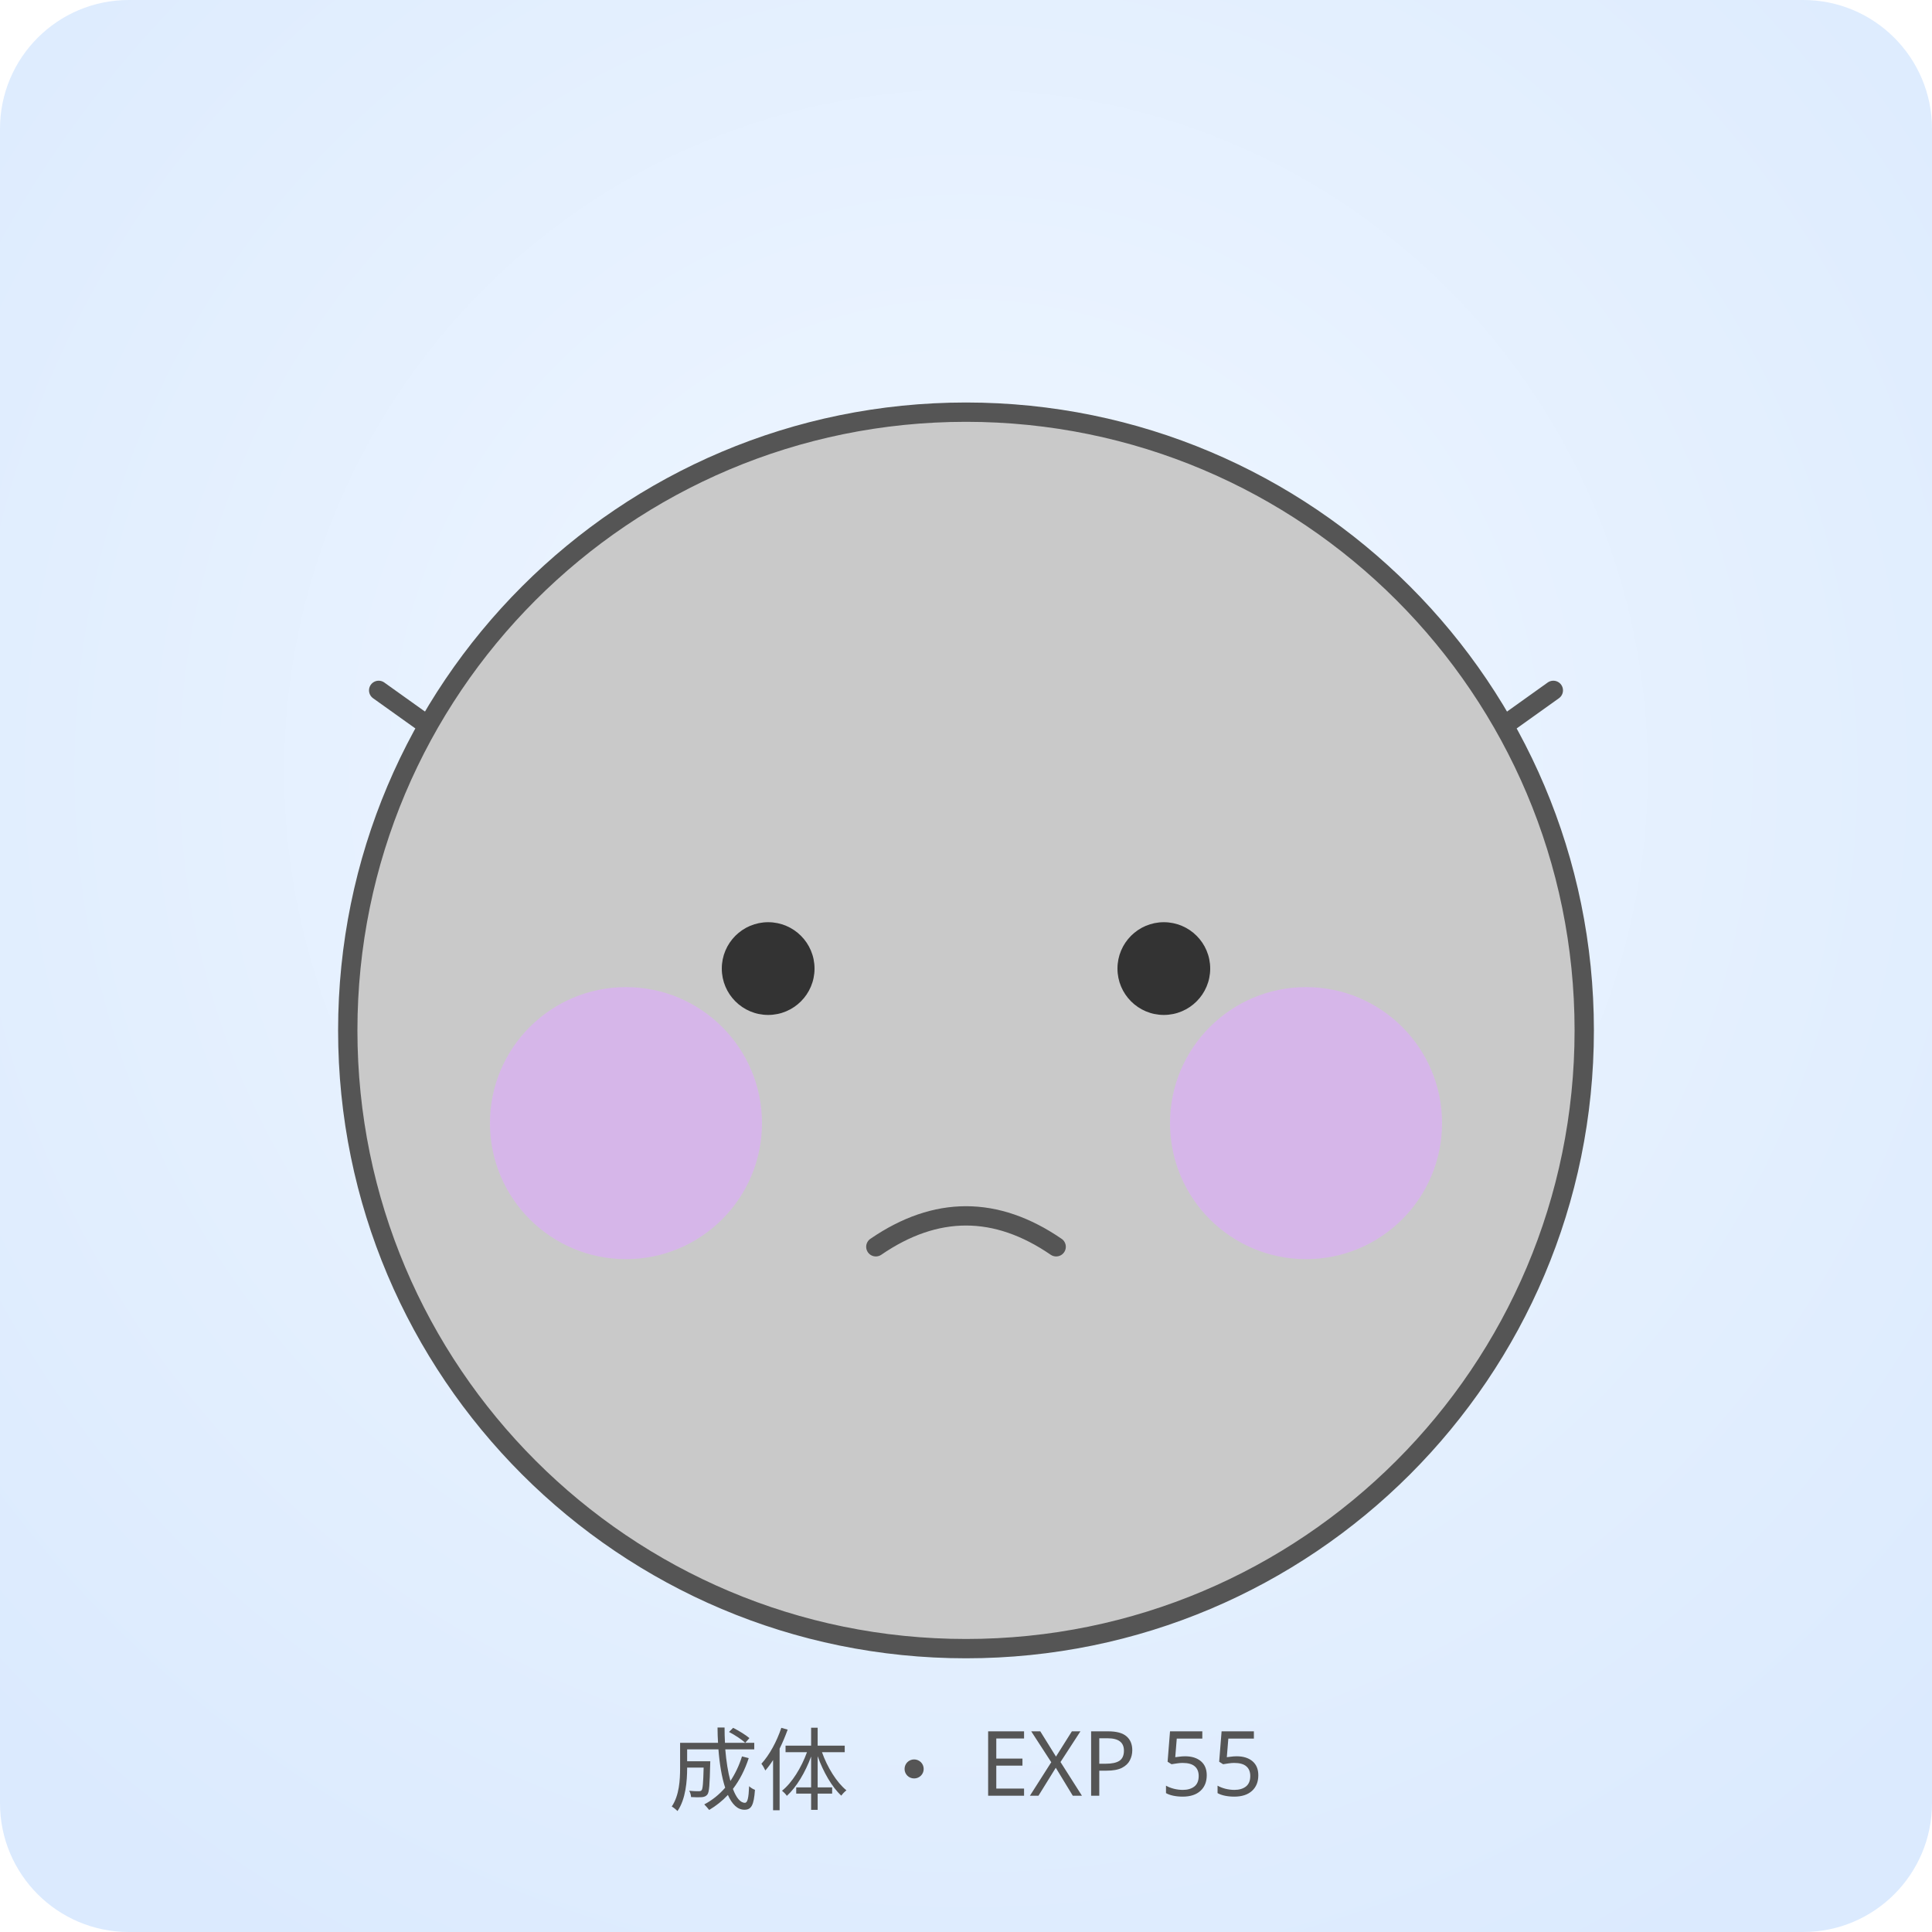
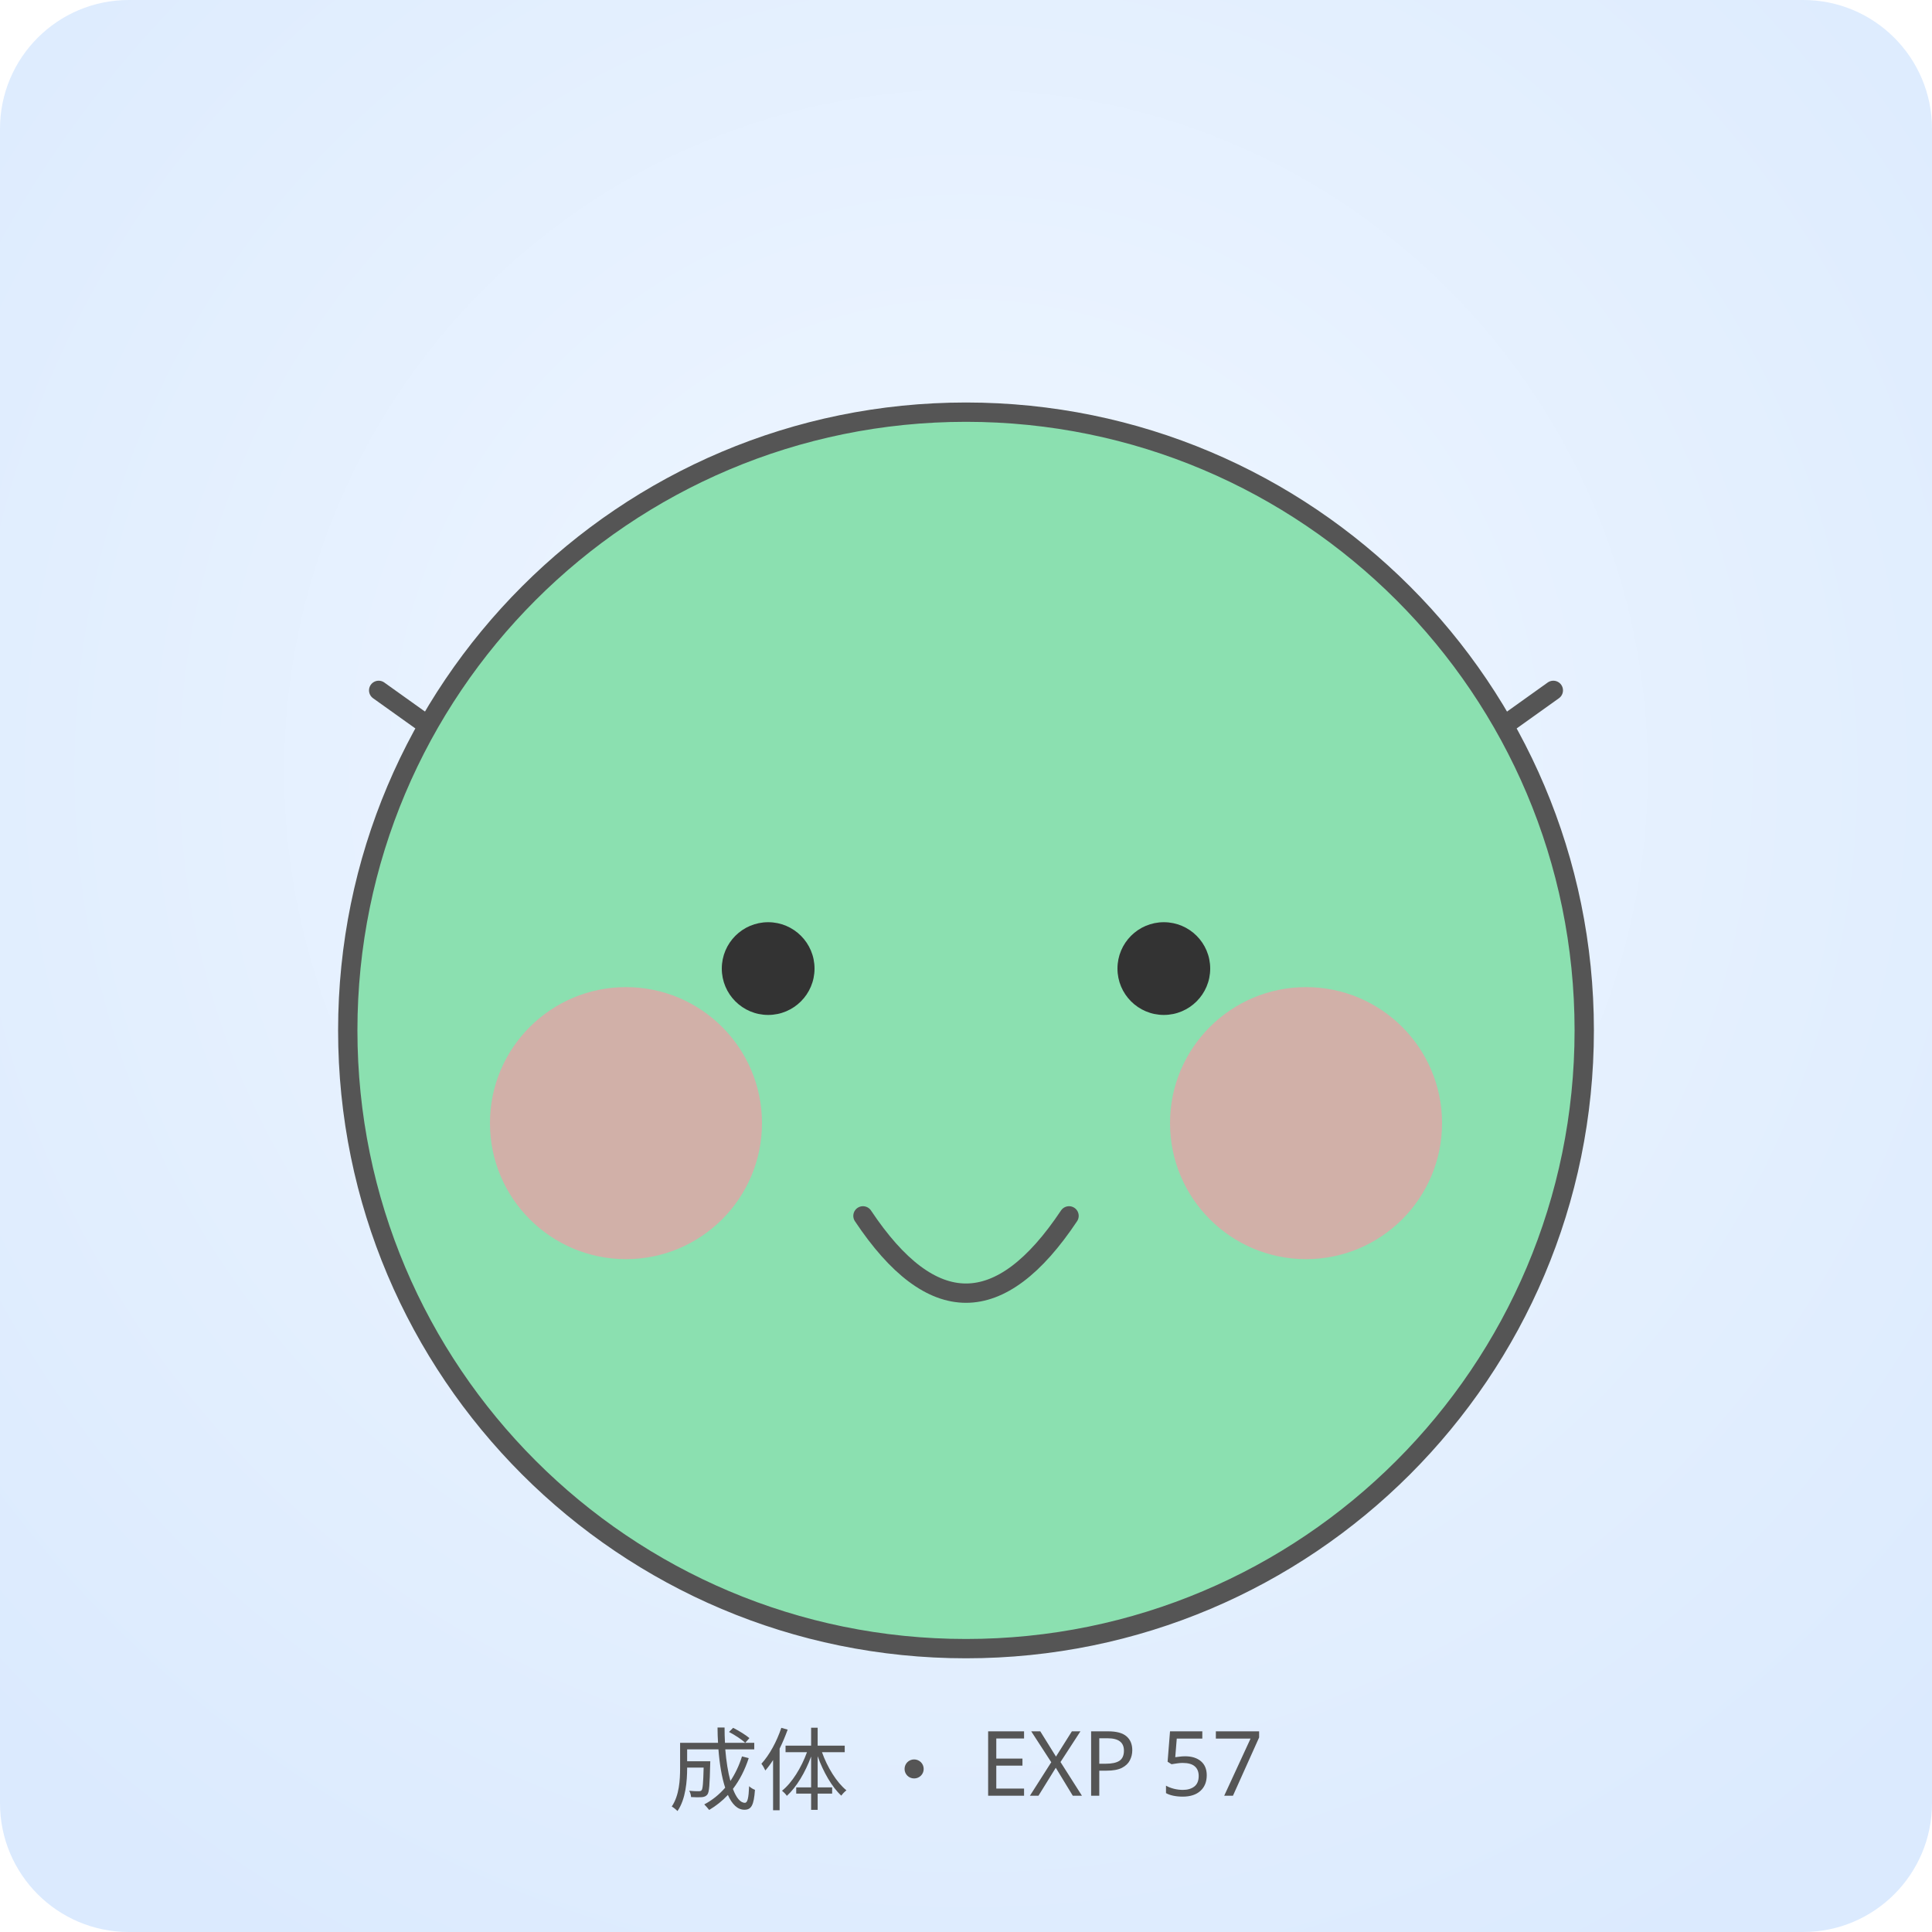
<svg xmlns="http://www.w3.org/2000/svg" viewBox="0 0 300 300" width="300" height="300">
  <defs>
    <radialGradient id="bg" cx="50%" cy="40%" r="70%">
      <stop offset="0%" stop-color="#f0f7ff" />
      <stop offset="100%" stop-color="#dbeafe" />
    </radialGradient>
  </defs>
  <rect width="300" height="300" rx="20" fill="url(#bg)" />
-   <circle cx="150" cy="73.6" r="8" fill="#c9c9c9" stroke="#555" stroke-width="2" />
+   <circle cx="150" cy="73.6" r="8" fill="#8be0b0" stroke="#555" stroke-width="2" />
  <path d="M 92.4 131.2 L 58.8 107.2" stroke="#555" stroke-width="3" stroke-linecap="round" />
  <path d="M 207.6 131.2 L 241.2 107.2" stroke="#555" stroke-width="3" stroke-linecap="round" />
-   <circle cx="150" cy="160" r="96" fill="#c9c9c9" stroke="#555" stroke-width="3" />
-   <circle cx="97.2" cy="174.4" r="21.12" fill="#e0aaff" opacity="0.6" />
-   <circle cx="202.8" cy="174.4" r="21.12" fill="#e0aaff" opacity="0.6" />
+   <circle cx="150" cy="160" r="96" fill="#8be0b0" stroke="#555" stroke-width="3" />
+   <circle cx="97.2" cy="174.4" r="21.12" fill="#ff8fa3" opacity="0.6" />
+   <circle cx="202.8" cy="174.4" r="21.12" fill="#ff8fa3" opacity="0.6" />
  <circle cx="119.28" cy="150.4" r="7.2" fill="#333" />
  <circle cx="180.72" cy="150.4" r="7.2" fill="#333" />
-   <path d="M 136 193.6 Q 150 184.0 164 193.6" stroke="#555" stroke-width="3" fill="none" stroke-linecap="round" />
-   <text x="150" y="280" text-anchor="middle" font-family="sans-serif" font-size="14" fill="#555">成体 ・ EXP 55</text>
+   <path d="M 134 188.8 Q 150 212.8 166 188.8" stroke="#555" stroke-width="3" fill="none" stroke-linecap="round" />
+   <text x="150" y="280" text-anchor="middle" font-family="sans-serif" font-size="14" fill="#555">成体 ・ EXP 57</text>
</svg>
